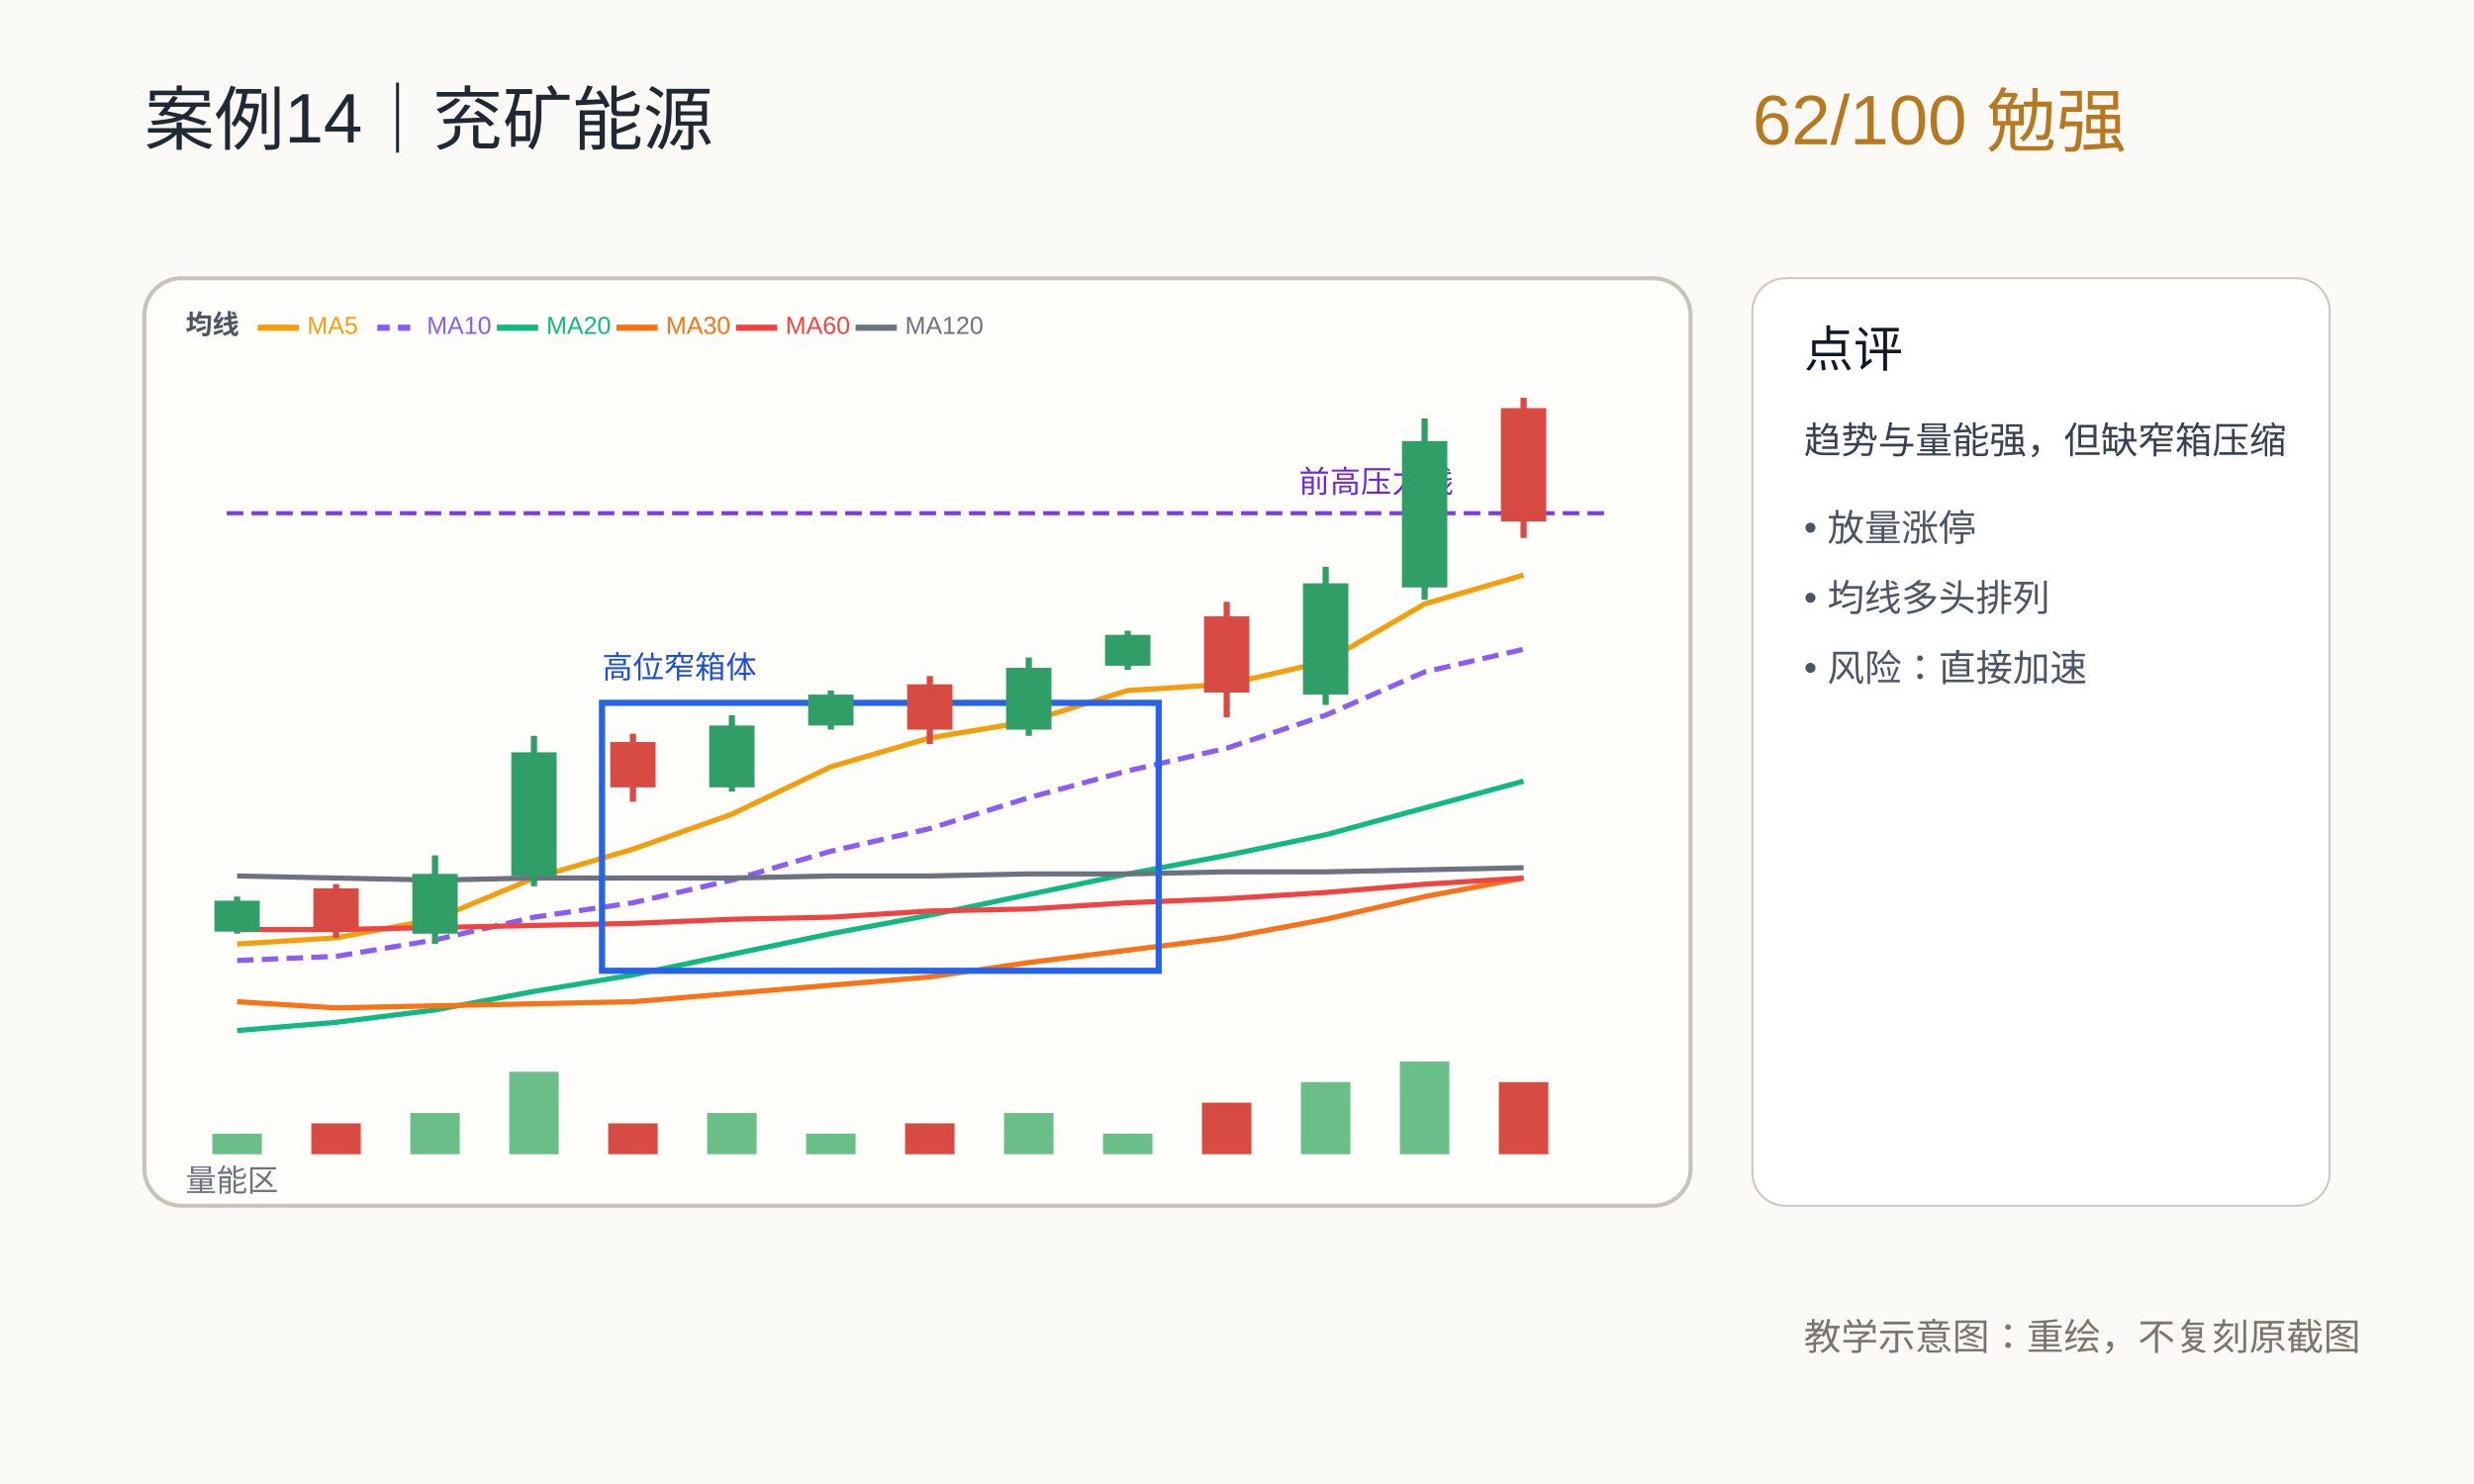
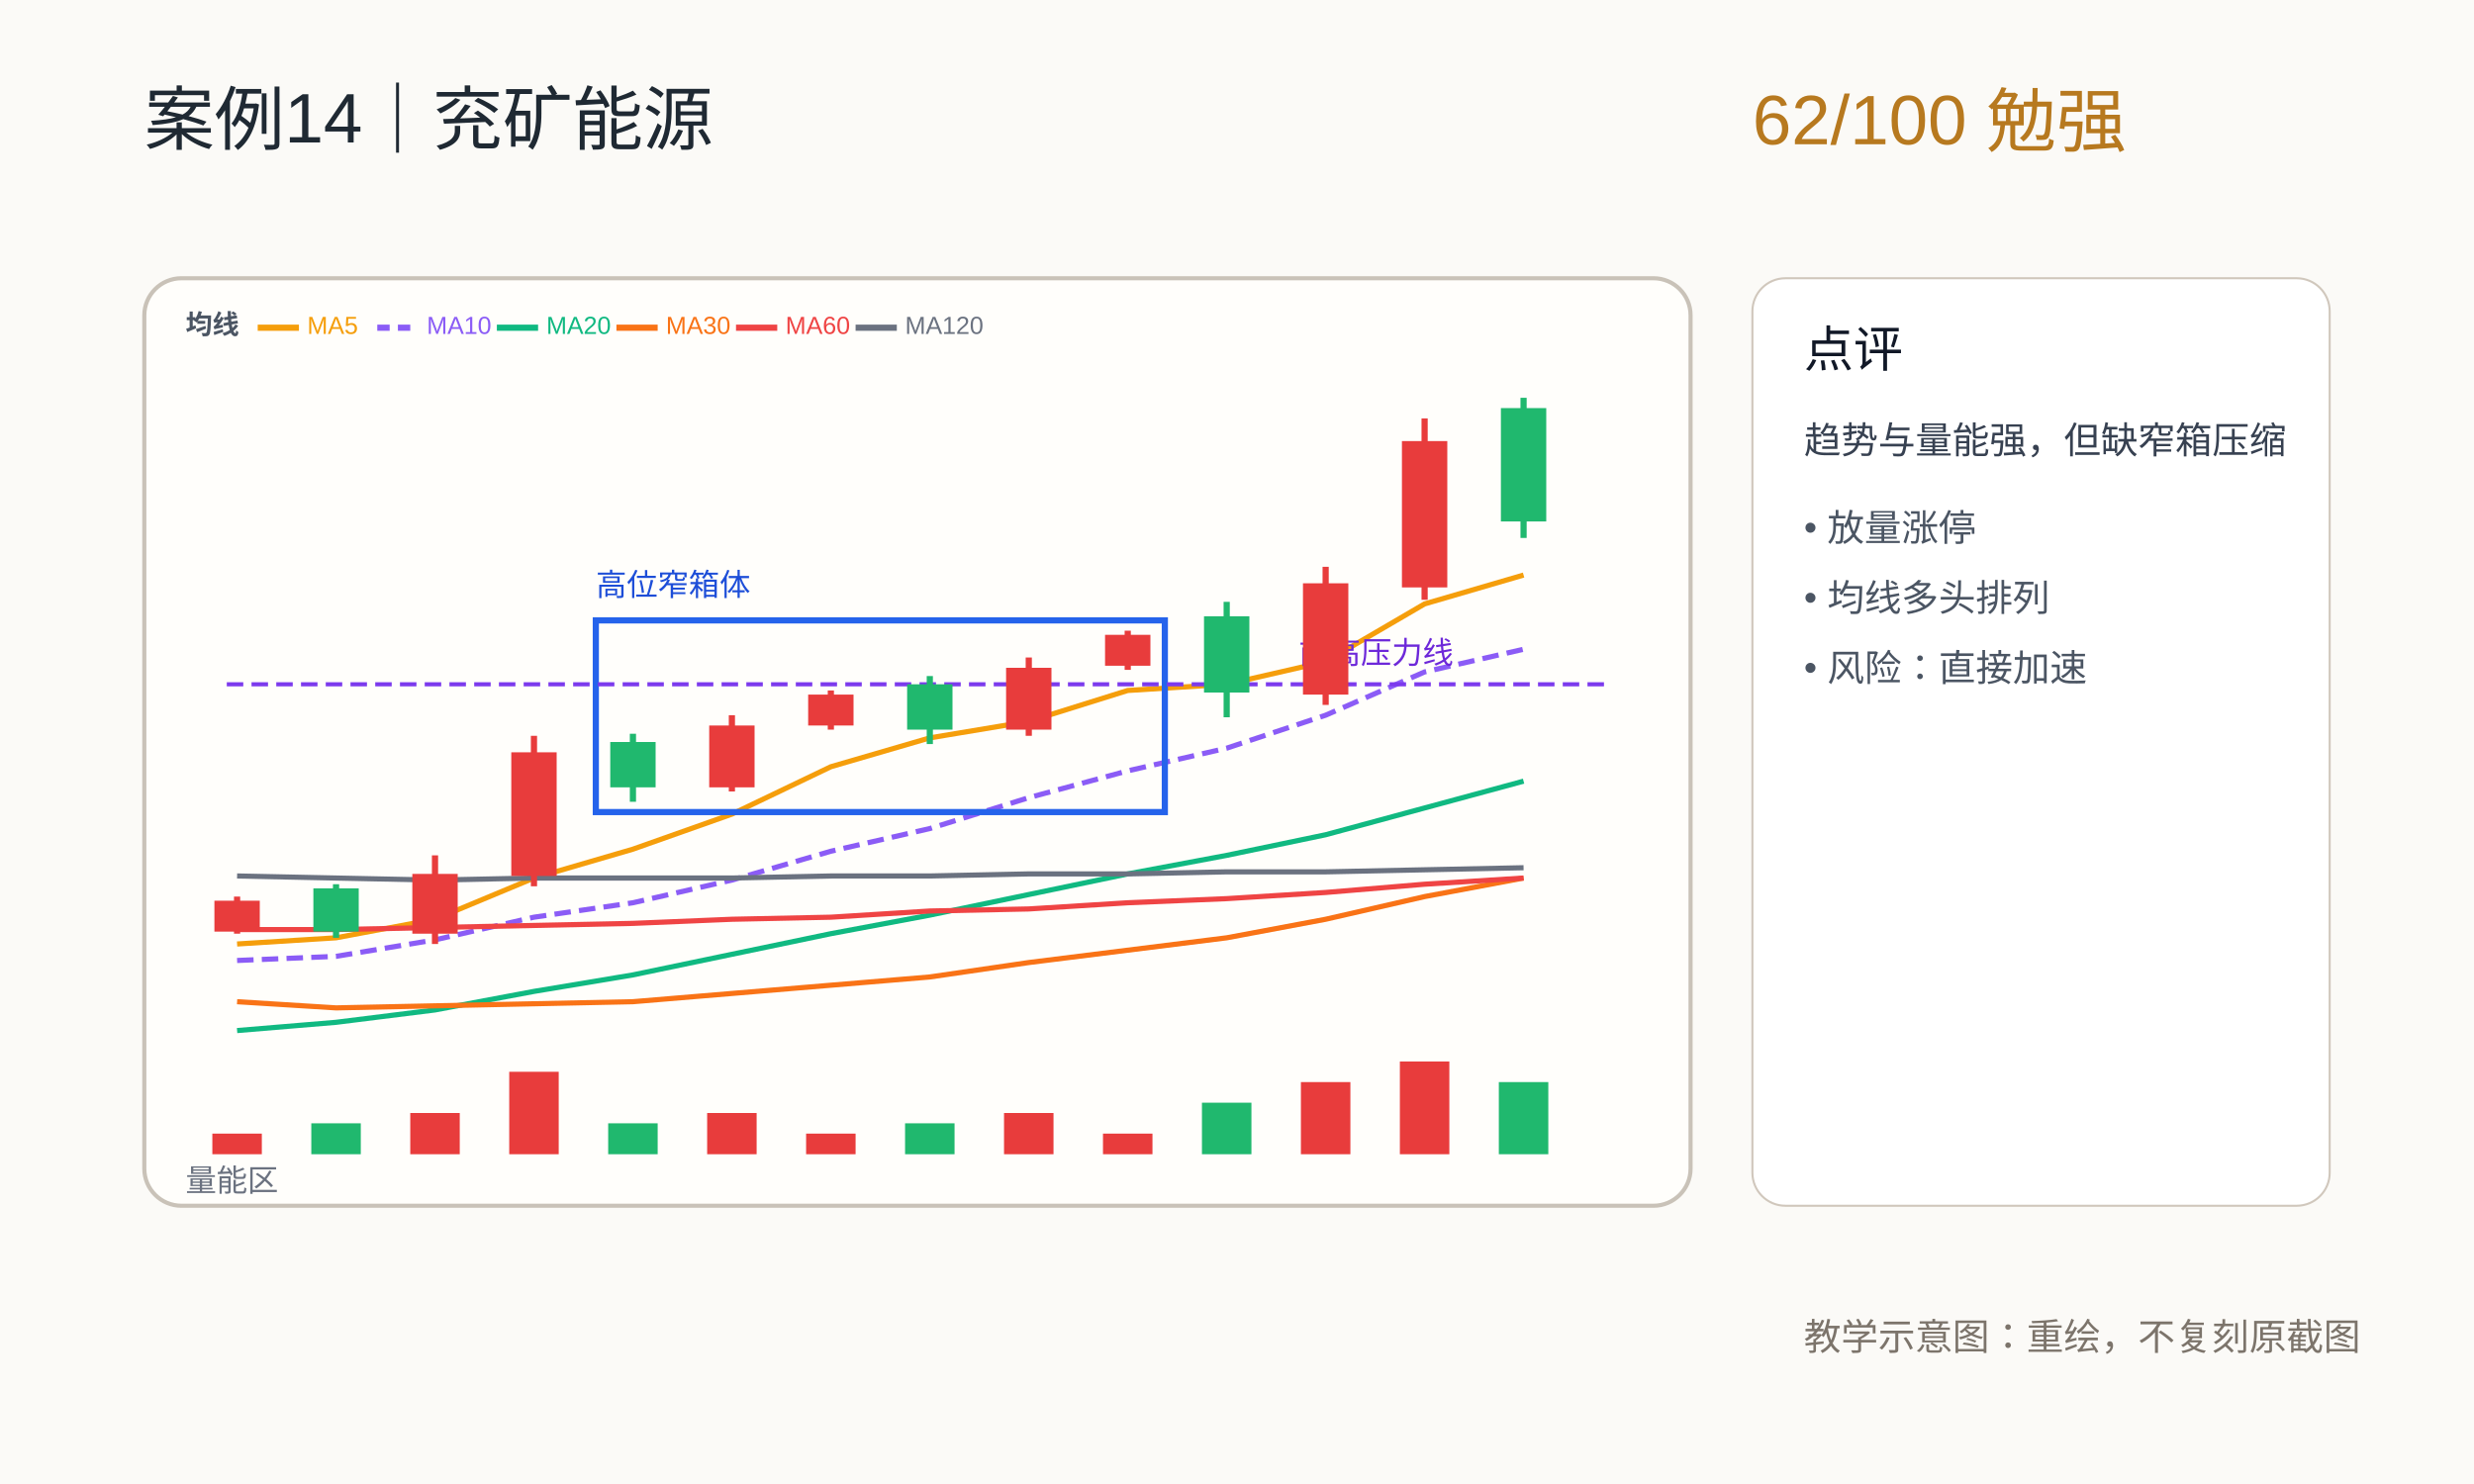
<svg xmlns="http://www.w3.org/2000/svg" width="1200" height="720" viewBox="0 0 1200 720">
  <rect width="1200" height="720" fill="#fbfaf7" />
  <rect x="70" y="135" width="750" height="450" rx="18" fill="#fffefb" stroke="#c9c2b8" stroke-width="2" />
  <text x="70" y="70" font-size="34" font-family="PingFang SC, Arial" fill="#1f2933">案例14｜兖矿能源</text>
  <text x="850" y="70" font-size="34" font-family="PingFang SC, Arial" fill="#b7791f">62/100  勉强</text>
  <text x="90" y="162" font-size="13" font-family="PingFang SC, Arial" fill="#4b5563" font-weight="bold">均线</text>
  <line x1="125" y1="159" x2="145" y2="159" stroke="#f59e0b" stroke-width="3" />
  <text x="149" y="162" font-size="12" font-family="PingFang SC, Arial" fill="#f59e0b">MA5</text>
  <line x1="183" y1="159" x2="203" y2="159" stroke="#8b5cf6" stroke-width="3" stroke-dasharray="6,4" />
  <text x="207" y="162" font-size="12" font-family="PingFang SC, Arial" fill="#8b5cf6">MA10</text>
  <line x1="241" y1="159" x2="261" y2="159" stroke="#10b981" stroke-width="3" />
  <text x="265" y="162" font-size="12" font-family="PingFang SC, Arial" fill="#10b981">MA20</text>
  <line x1="299" y1="159" x2="319" y2="159" stroke="#f97316" stroke-width="3" />
  <text x="323" y="162" font-size="12" font-family="PingFang SC, Arial" fill="#f97316">MA30</text>
  <line x1="357" y1="159" x2="377" y2="159" stroke="#ef4444" stroke-width="3" />
  <text x="381" y="162" font-size="12" font-family="PingFang SC, Arial" fill="#ef4444">MA60</text>
  <line x1="415" y1="159" x2="435" y2="159" stroke="#6b7280" stroke-width="3" />
  <text x="439" y="162" font-size="12" font-family="PingFang SC, Arial" fill="#6b7280">MA120</text>
  <polyline points="115,458 163,455 211,446 259,426 307,412 355,395 403,372 451,358 499,350 547,335 595,332 643,321 691,293 739,279" fill="none" stroke="#f59e0b" stroke-width="2.5" />
  <polyline points="115,466 163,464 211,456 259,445 307,438 355,427 403,413 451,402 499,387 547,374 595,363 643,347 691,326 739,315" fill="none" stroke="#8b5cf6" stroke-width="2.5" stroke-dasharray="8,4" />
  <polyline points="115,500 163,496 211,490 259,481 307,473 355,463 403,453 451,444 499,434 547,424 595,415 643,405 691,392 739,379" fill="none" stroke="#10b981" stroke-width="2.5" />
  <polyline points="115,486 163,489 211,488 259,487 307,486 355,482 403,478 451,474 499,467 547,461 595,455 643,446 691,435 739,426" fill="none" stroke="#f97316" stroke-width="2.5" />
  <polyline points="115,451 163,451 211,450 259,449 307,448 355,446 403,445 451,442 499,441 547,438 595,436 643,433 691,429 739,426" fill="none" stroke="#ef4444" stroke-width="2.5" />
  <polyline points="115,425 163,426 211,427 259,426 307,426 355,426 403,425 451,425 499,424 547,424 595,423 643,423 691,422 739,421" fill="none" stroke="#6b7280" stroke-width="2.5" />
-   <line x1="110" y1="249" x2="780" y2="249" stroke="#7c3aed" stroke-width="2" stroke-dasharray="8,4" />
-   <text x="630" y="239" font-size="15" font-family="PingFang SC, Arial" fill="#6d28d9">前高压力线</text>
-   <rect x="292" y="341" width="270" height="130" fill="none" stroke="#2563eb" stroke-width="3" />
-   <text x="292" y="329" font-size="15" font-family="PingFang SC, Arial" fill="#1d4ed8">高位窄箱体</text>
-   <line x1="115" y1="435" x2="115" y2="453" stroke="#2f9e67" stroke-width="3" />
-   <rect x="104" y="437" width="22" height="15" fill="#2f9e67" />
-   <line x1="163" y1="429" x2="163" y2="455" stroke="#d74b42" stroke-width="3" />
-   <rect x="152" y="431" width="22" height="21" fill="#d74b42" />
-   <line x1="211" y1="415" x2="211" y2="458" stroke="#2f9e67" stroke-width="3" />
-   <rect x="200" y="424" width="22" height="29" fill="#2f9e67" />
-   <line x1="259" y1="357" x2="259" y2="430" stroke="#2f9e67" stroke-width="3" />
-   <rect x="248" y="365" width="22" height="60" fill="#2f9e67" />
-   <line x1="307" y1="356" x2="307" y2="389" stroke="#d74b42" stroke-width="3" />
-   <rect x="296" y="360" width="22" height="22" fill="#d74b42" />
-   <line x1="355" y1="347" x2="355" y2="384" stroke="#2f9e67" stroke-width="3" />
-   <rect x="344" y="352" width="22" height="30" fill="#2f9e67" />
-   <line x1="403" y1="335" x2="403" y2="354" stroke="#2f9e67" stroke-width="3" />
-   <rect x="392" y="337" width="22" height="15" fill="#2f9e67" />
-   <line x1="451" y1="328" x2="451" y2="361" stroke="#d74b42" stroke-width="3" />
-   <rect x="440" y="332" width="22" height="22" fill="#d74b42" />
-   <line x1="499" y1="319" x2="499" y2="357" stroke="#2f9e67" stroke-width="3" />
-   <rect x="488" y="324" width="22" height="30" fill="#2f9e67" />
-   <line x1="547" y1="306" x2="547" y2="325" stroke="#2f9e67" stroke-width="3" />
-   <rect x="536" y="308" width="22" height="15" fill="#2f9e67" />
-   <line x1="595" y1="292" x2="595" y2="348" stroke="#d74b42" stroke-width="3" />
-   <rect x="584" y="299" width="22" height="37" fill="#d74b42" />
-   <line x1="643" y1="275" x2="643" y2="342" stroke="#2f9e67" stroke-width="3" />
-   <rect x="632" y="283" width="22" height="54" fill="#2f9e67" />
-   <line x1="691" y1="203" x2="691" y2="291" stroke="#2f9e67" stroke-width="3" />
-   <rect x="680" y="214" width="22" height="71" fill="#2f9e67" />
-   <line x1="739" y1="193" x2="739" y2="261" stroke="#d74b42" stroke-width="3" />
-   <rect x="728" y="198" width="22" height="55" fill="#d74b42" />
-   <rect x="103" y="550" width="24" height="10" fill="#6abf88" />
-   <rect x="151" y="545" width="24" height="15" fill="#d74b42" />
-   <rect x="199" y="540" width="24" height="20" fill="#6abf88" />
-   <rect x="247" y="520" width="24" height="40" fill="#6abf88" />
-   <rect x="295" y="545" width="24" height="15" fill="#d74b42" />
-   <rect x="343" y="540" width="24" height="20" fill="#6abf88" />
-   <rect x="391" y="550" width="24" height="10" fill="#6abf88" />
-   <rect x="439" y="545" width="24" height="15" fill="#d74b42" />
-   <rect x="487" y="540" width="24" height="20" fill="#6abf88" />
-   <rect x="535" y="550" width="24" height="10" fill="#6abf88" />
-   <rect x="583" y="535" width="24" height="25" fill="#d74b42" />
-   <rect x="631" y="525" width="24" height="35" fill="#6abf88" />
-   <rect x="679" y="515" width="24" height="45" fill="#6abf88" />
-   <rect x="727" y="525" width="24" height="35" fill="#d74b42" />
+   <rect x="289" y="301" width="276" height="93" fill="none" stroke="#2563eb" stroke-width="3" />
+   <text x="289" y="289" font-size="15" font-family="PingFang SC, Arial" fill="#1d4ed8">高位窄箱体</text>
+   <line x1="110" y1="332" x2="780" y2="332" stroke="#7c3aed" stroke-width="2" stroke-dasharray="8,4" />
+   <text x="630" y="322" font-size="15" font-family="PingFang SC, Arial" fill="#6d28d9">前高压力线</text>
+   <line x1="115" y1="435" x2="115" y2="453" stroke="#e83c3c" stroke-width="3" />
+   <rect x="104" y="437" width="22" height="15" fill="#e83c3c" />
+   <line x1="163" y1="429" x2="163" y2="455" stroke="#20b86e" stroke-width="3" />
+   <rect x="152" y="431" width="22" height="21" fill="#20b86e" />
+   <line x1="211" y1="415" x2="211" y2="458" stroke="#e83c3c" stroke-width="3" />
+   <rect x="200" y="424" width="22" height="29" fill="#e83c3c" />
+   <line x1="259" y1="357" x2="259" y2="430" stroke="#e83c3c" stroke-width="3" />
+   <rect x="248" y="365" width="22" height="60" fill="#e83c3c" />
+   <line x1="307" y1="356" x2="307" y2="389" stroke="#20b86e" stroke-width="3" />
+   <rect x="296" y="360" width="22" height="22" fill="#20b86e" />
+   <line x1="355" y1="347" x2="355" y2="384" stroke="#e83c3c" stroke-width="3" />
+   <rect x="344" y="352" width="22" height="30" fill="#e83c3c" />
+   <line x1="403" y1="335" x2="403" y2="354" stroke="#e83c3c" stroke-width="3" />
+   <rect x="392" y="337" width="22" height="15" fill="#e83c3c" />
+   <line x1="451" y1="328" x2="451" y2="361" stroke="#20b86e" stroke-width="3" />
+   <rect x="440" y="332" width="22" height="22" fill="#20b86e" />
+   <line x1="499" y1="319" x2="499" y2="357" stroke="#e83c3c" stroke-width="3" />
+   <rect x="488" y="324" width="22" height="30" fill="#e83c3c" />
+   <line x1="547" y1="306" x2="547" y2="325" stroke="#e83c3c" stroke-width="3" />
+   <rect x="536" y="308" width="22" height="15" fill="#e83c3c" />
+   <line x1="595" y1="292" x2="595" y2="348" stroke="#20b86e" stroke-width="3" />
+   <rect x="584" y="299" width="22" height="37" fill="#20b86e" />
+   <line x1="643" y1="275" x2="643" y2="342" stroke="#e83c3c" stroke-width="3" />
+   <rect x="632" y="283" width="22" height="54" fill="#e83c3c" />
+   <line x1="691" y1="203" x2="691" y2="291" stroke="#e83c3c" stroke-width="3" />
+   <rect x="680" y="214" width="22" height="71" fill="#e83c3c" />
+   <line x1="739" y1="193" x2="739" y2="261" stroke="#20b86e" stroke-width="3" />
+   <rect x="728" y="198" width="22" height="55" fill="#20b86e" />
+   <rect x="103" y="550" width="24" height="10" fill="#e83c3c" />
+   <rect x="151" y="545" width="24" height="15" fill="#20b86e" />
+   <rect x="199" y="540" width="24" height="20" fill="#e83c3c" />
+   <rect x="247" y="520" width="24" height="40" fill="#e83c3c" />
+   <rect x="295" y="545" width="24" height="15" fill="#20b86e" />
+   <rect x="343" y="540" width="24" height="20" fill="#e83c3c" />
+   <rect x="391" y="550" width="24" height="10" fill="#e83c3c" />
+   <rect x="439" y="545" width="24" height="15" fill="#20b86e" />
+   <rect x="487" y="540" width="24" height="20" fill="#e83c3c" />
+   <rect x="535" y="550" width="24" height="10" fill="#e83c3c" />
+   <rect x="583" y="535" width="24" height="25" fill="#20b86e" />
+   <rect x="631" y="525" width="24" height="35" fill="#e83c3c" />
+   <rect x="679" y="515" width="24" height="45" fill="#e83c3c" />
+   <rect x="727" y="525" width="24" height="35" fill="#20b86e" />
  <text x="90" y="578" font-size="15" font-family="PingFang SC, Arial" fill="#6b7280">量能区</text>
  <rect x="850" y="135" width="280" height="450" rx="16" fill="#ffffff" stroke="#d0c7bc" />
  <text x="875" y="178" font-size="24" font-family="PingFang SC, Arial" fill="#111827">点评</text>
  <text x="875" y="220" font-size="18" font-family="PingFang SC, Arial" fill="#374151">趋势与量能强，但缺窄箱压缩</text>
  <text x="875" y="262" font-size="18" font-family="PingFang SC, Arial" fill="#4b5563">• 放量涨停</text>
  <text x="875" y="296" font-size="18" font-family="PingFang SC, Arial" fill="#4b5563">• 均线多头排列</text>
  <text x="875" y="330" font-size="18" font-family="PingFang SC, Arial" fill="#4b5563">• 风险：直接加速</text>
  <text x="875" y="655" font-size="18" font-family="PingFang SC, Arial" fill="#7c746b">教学示意图：重绘，不复刻原截图</text>
</svg>
